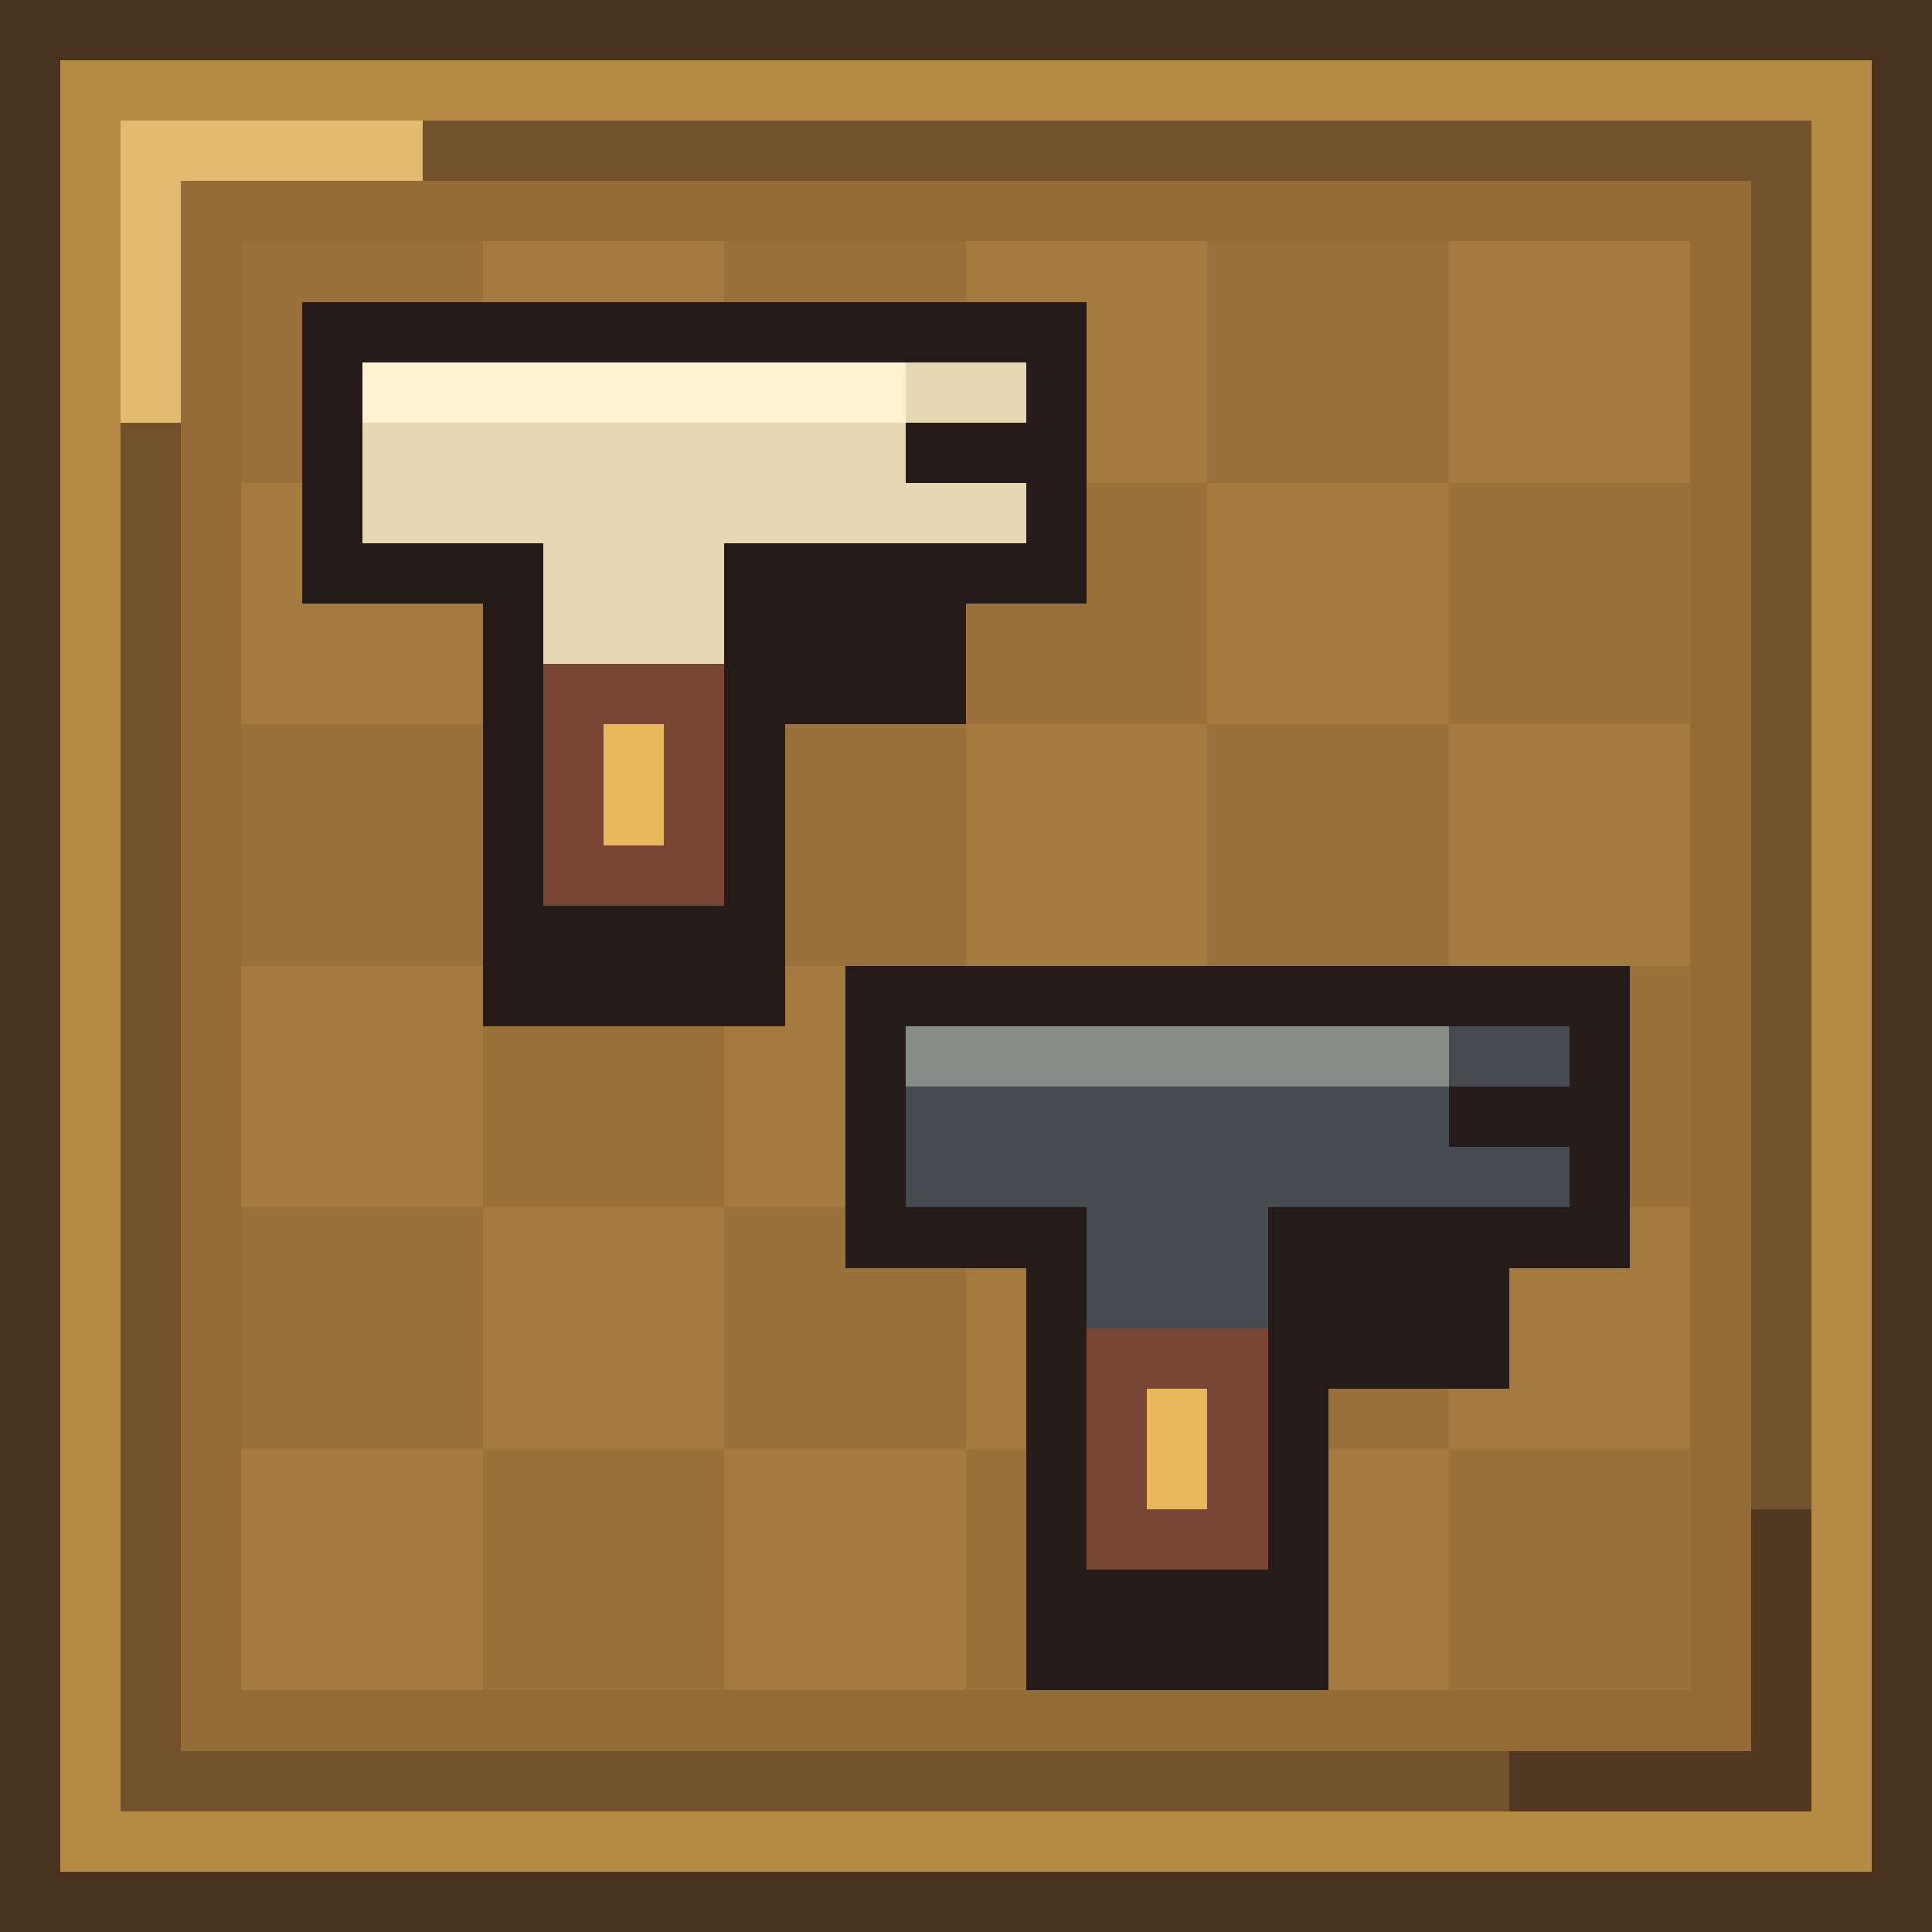
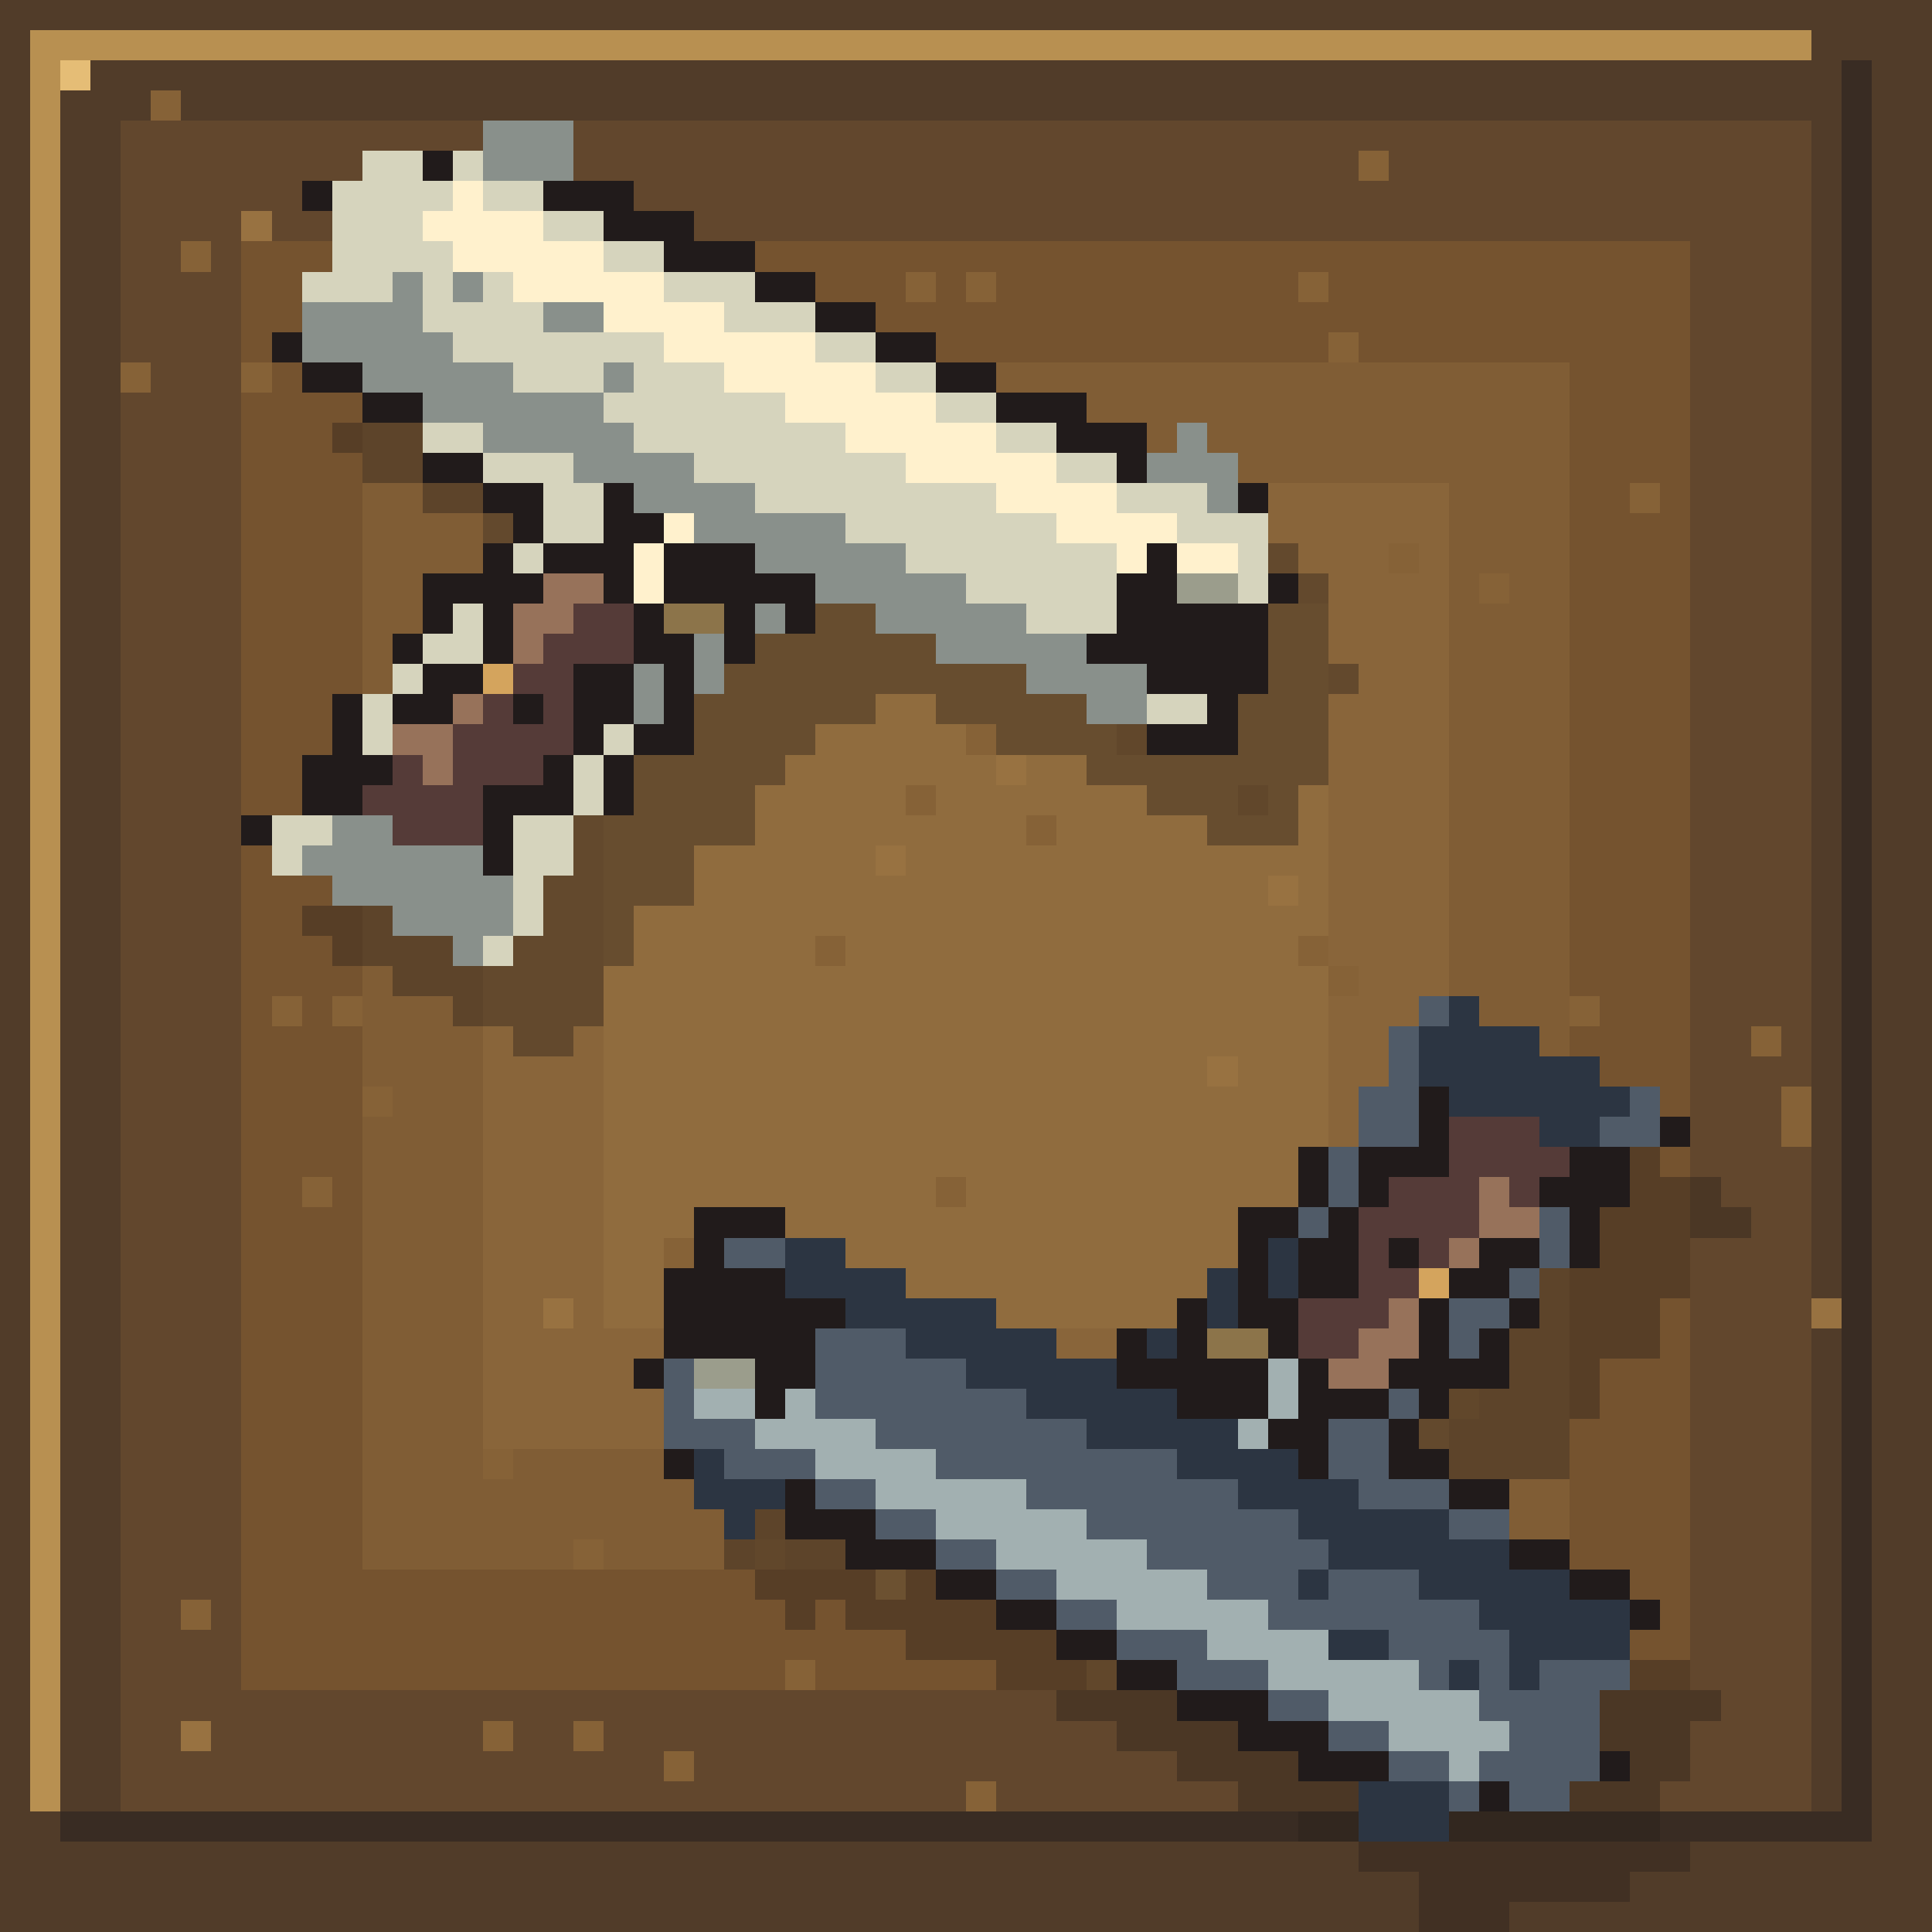
- <svg xmlns="http://www.w3.org/2000/svg" viewBox="0 0 32 32" width="32" height="32" shape-rendering="crispEdges">
-   <rect x="0" y="0" width="32" height="32" fill="#49321e" />
-   <rect x="1" y="1" width="30" height="30" fill="#b58a45" />
-   <rect x="2" y="2" width="28" height="28" fill="#73512c" />
-   <rect x="3" y="3" width="26" height="26" fill="#956b36" />
-   <rect x="4" y="4" width="24" height="24" fill="#a57a40" />
-   <rect x="4" y="4" width="4" height="4" fill="#9a713b" />
-   <rect x="12" y="4" width="4" height="4" fill="#9a713b" />
-   <rect x="20" y="4" width="4" height="4" fill="#9a713b" />
-   <rect x="8" y="8" width="4" height="4" fill="#9a713b" />
-   <rect x="16" y="8" width="4" height="4" fill="#9a713b" />
-   <rect x="24" y="8" width="4" height="4" fill="#9a713b" />
-   <rect x="4" y="12" width="4" height="4" fill="#9a713b" />
-   <rect x="12" y="12" width="4" height="4" fill="#9a713b" />
-   <rect x="20" y="12" width="4" height="4" fill="#9a713b" />
-   <rect x="8" y="16" width="4" height="4" fill="#9a713b" />
-   <rect x="16" y="16" width="4" height="4" fill="#9a713b" />
-   <rect x="24" y="16" width="4" height="4" fill="#9a713b" />
-   <rect x="4" y="20" width="4" height="4" fill="#9a713b" />
-   <rect x="12" y="20" width="4" height="4" fill="#9a713b" />
-   <rect x="20" y="20" width="4" height="4" fill="#9a713b" />
-   <rect x="8" y="24" width="4" height="4" fill="#9a713b" />
-   <rect x="16" y="24" width="4" height="4" fill="#9a713b" />
-   <rect x="24" y="24" width="4" height="4" fill="#9a713b" />
-   <rect x="2" y="2" width="5" height="1" fill="#e2ba70" />
-   <rect x="2" y="2" width="1" height="5" fill="#e2ba70" />
-   <rect x="25" y="29" width="5" height="1" fill="#513822" />
-   <rect x="29" y="25" width="1" height="5" fill="#513822" />
-   <rect x="5" y="5" width="13" height="5" fill="#251b18" />
-   <rect x="8" y="9" width="5" height="8" fill="#251b18" />
-   <rect x="13" y="9" width="3" height="3" fill="#251b18" />
-   <rect x="6" y="6" width="11" height="3" fill="#e6d8b3" />
-   <rect x="9" y="9" width="3" height="6" fill="#e6d8b3" />
-   <rect x="6" y="6" width="9" height="1" fill="#fff3cf" />
-   <rect x="9" y="11" width="3" height="4" fill="#794535" />
-   <rect x="10" y="12" width="1" height="2" fill="#e9b85b" />
-   <rect x="15" y="7" width="2" height="1" fill="#251b18" />
-   <rect x="14" y="16" width="13" height="5" fill="#251b18" />
-   <rect x="17" y="20" width="5" height="8" fill="#251b18" />
-   <rect x="22" y="20" width="3" height="3" fill="#251b18" />
-   <rect x="15" y="17" width="11" height="3" fill="#454b4e" />
-   <rect x="18" y="20" width="3" height="6" fill="#454b4e" />
-   <rect x="15" y="17" width="9" height="1" fill="#858b87" />
-   <rect x="18" y="22" width="3" height="4" fill="#794535" />
-   <rect x="19" y="23" width="1" height="2" fill="#e9b85b" />
-   <rect x="24" y="18" width="2" height="1" fill="#251b18" />
+ <svg xmlns="http://www.w3.org/2000/svg" viewBox="0 0 64 64" width="64" height="64" shape-rendering="crispEdges">
+   <rect x="0" y="0" width="64" height="1" fill="#513c29" />
+   <rect x="0" y="1" width="1" height="59" fill="#513c29" />
+   <rect x="1" y="1" width="59" height="1" fill="#b89051" />
+   <rect x="60" y="1" width="4" height="1" fill="#513c29" />
+   <rect x="1" y="2" width="1" height="58" fill="#b89051" />
+   <rect x="2" y="2" width="1" height="1" fill="#e5bd76" />
+   <rect x="3" y="2" width="58" height="1" fill="#513c29" />
+   <rect x="61" y="2" width="1" height="58" fill="#392c23" />
+   <rect x="62" y="2" width="2" height="59" fill="#513c29" />
+   <rect x="2" y="3" width="3" height="1" fill="#513c29" />
+   <rect x="5" y="3" width="1" height="1" fill="#866237" />
+   <rect x="6" y="3" width="55" height="1" fill="#513c29" />
+   <rect x="2" y="4" width="2" height="56" fill="#513c29" />
+   <rect x="4" y="4" width="12" height="1" fill="#62472d" />
+   <rect x="16" y="4" width="3" height="2" fill="#89908b" />
+   <rect x="19" y="4" width="41" height="1" fill="#62472d" />
+   <rect x="60" y="4" width="1" height="39" fill="#513c29" />
+   <rect x="4" y="5" width="8" height="1" fill="#62472d" />
+   <rect x="12" y="5" width="2" height="1" fill="#d6d4bd" />
+   <rect x="14" y="5" width="1" height="1" fill="#211b1b" />
+   <rect x="15" y="5" width="1" height="1" fill="#d6d4bd" />
+   <rect x="19" y="5" width="26" height="1" fill="#62472d" />
+   <rect x="45" y="5" width="1" height="1" fill="#866237" />
+   <rect x="46" y="5" width="14" height="1" fill="#62472d" />
+   <rect x="4" y="6" width="6" height="1" fill="#62472d" />
+   <rect x="10" y="6" width="1" height="1" fill="#211b1b" />
+   <rect x="11" y="6" width="4" height="1" fill="#d6d4bd" />
+   <rect x="15" y="6" width="1" height="1" fill="#fff1cd" />
+   <rect x="16" y="6" width="2" height="1" fill="#d6d4bd" />
+   <rect x="18" y="6" width="3" height="1" fill="#211b1b" />
+   <rect x="21" y="6" width="39" height="1" fill="#62472d" />
+   <rect x="4" y="7" width="4" height="1" fill="#62472d" />
+   <rect x="8" y="7" width="1" height="1" fill="#987241" />
+   <rect x="9" y="7" width="2" height="1" fill="#62472d" />
+   <rect x="11" y="7" width="3" height="1" fill="#d6d4bd" />
+   <rect x="14" y="7" width="4" height="1" fill="#fff1cd" />
+   <rect x="18" y="7" width="2" height="1" fill="#d6d4bd" />
+   <rect x="20" y="7" width="3" height="1" fill="#211b1b" />
+   <rect x="23" y="7" width="37" height="1" fill="#62472d" />
+   <rect x="4" y="8" width="2" height="1" fill="#62472d" />
+   <rect x="6" y="8" width="1" height="1" fill="#866237" />
+   <rect x="7" y="8" width="1" height="1" fill="#62472d" />
+   <rect x="8" y="8" width="3" height="1" fill="#75532f" />
+   <rect x="11" y="8" width="4" height="1" fill="#d6d4bd" />
+   <rect x="15" y="8" width="5" height="1" fill="#fff1cd" />
+   <rect x="20" y="8" width="2" height="1" fill="#d6d4bd" />
+   <rect x="22" y="8" width="3" height="1" fill="#211b1b" />
+   <rect x="25" y="8" width="31" height="1" fill="#75532f" />
+   <rect x="56" y="8" width="4" height="26" fill="#62472d" />
+   <rect x="4" y="9" width="4" height="3" fill="#62472d" />
+   <rect x="8" y="9" width="2" height="2" fill="#75532f" />
+   <rect x="10" y="9" width="3" height="1" fill="#d6d4bd" />
+   <rect x="13" y="9" width="1" height="1" fill="#89908b" />
+   <rect x="14" y="9" width="1" height="1" fill="#d6d4bd" />
+   <rect x="15" y="9" width="1" height="1" fill="#89908b" />
+   <rect x="16" y="9" width="1" height="1" fill="#d6d4bd" />
+   <rect x="17" y="9" width="5" height="1" fill="#fff1cd" />
+   <rect x="22" y="9" width="3" height="1" fill="#d6d4bd" />
+   <rect x="25" y="9" width="2" height="1" fill="#211b1b" />
+   <rect x="27" y="9" width="3" height="1" fill="#75532f" />
+   <rect x="30" y="9" width="1" height="1" fill="#866237" />
+   <rect x="31" y="9" width="1" height="1" fill="#75532f" />
+   <rect x="32" y="9" width="1" height="1" fill="#866237" />
+   <rect x="33" y="9" width="10" height="1" fill="#75532f" />
+   <rect x="43" y="9" width="1" height="1" fill="#866237" />
+   <rect x="44" y="9" width="12" height="1" fill="#75532f" />
+   <rect x="10" y="10" width="4" height="1" fill="#89908b" />
+   <rect x="14" y="10" width="4" height="1" fill="#d6d4bd" />
+   <rect x="18" y="10" width="2" height="1" fill="#89908b" />
+   <rect x="20" y="10" width="4" height="1" fill="#fff1cd" />
+   <rect x="24" y="10" width="3" height="1" fill="#d6d4bd" />
+   <rect x="27" y="10" width="2" height="1" fill="#211b1b" />
+   <rect x="29" y="10" width="27" height="1" fill="#75532f" />
+   <rect x="8" y="11" width="1" height="1" fill="#75532f" />
+   <rect x="9" y="11" width="1" height="1" fill="#211b1b" />
+   <rect x="10" y="11" width="5" height="1" fill="#89908b" />
+   <rect x="15" y="11" width="7" height="1" fill="#d6d4bd" />
+   <rect x="22" y="11" width="5" height="1" fill="#fff1cd" />
+   <rect x="27" y="11" width="2" height="1" fill="#d6d4bd" />
+   <rect x="29" y="11" width="2" height="1" fill="#211b1b" />
+   <rect x="31" y="11" width="13" height="1" fill="#75532f" />
+   <rect x="44" y="11" width="1" height="1" fill="#866237" />
+   <rect x="45" y="11" width="11" height="1" fill="#75532f" />
+   <rect x="4" y="12" width="1" height="1" fill="#866237" />
+   <rect x="5" y="12" width="3" height="1" fill="#62472d" />
+   <rect x="8" y="12" width="1" height="1" fill="#866237" />
+   <rect x="9" y="12" width="1" height="1" fill="#75532f" />
+   <rect x="10" y="12" width="2" height="1" fill="#211b1b" />
+   <rect x="12" y="12" width="5" height="1" fill="#89908b" />
+   <rect x="17" y="12" width="3" height="1" fill="#d6d4bd" />
+   <rect x="20" y="12" width="1" height="1" fill="#89908b" />
+   <rect x="21" y="12" width="3" height="1" fill="#d6d4bd" />
+   <rect x="24" y="12" width="5" height="1" fill="#fff1cd" />
+   <rect x="29" y="12" width="2" height="1" fill="#d6d4bd" />
+   <rect x="31" y="12" width="2" height="1" fill="#211b1b" />
+   <rect x="33" y="12" width="19" height="1" fill="#805d35" />
+   <rect x="52" y="12" width="4" height="4" fill="#75532f" />
+   <rect x="4" y="13" width="4" height="40" fill="#62472d" />
+   <rect x="8" y="13" width="4" height="1" fill="#75532f" />
+   <rect x="12" y="13" width="2" height="1" fill="#211b1b" />
+   <rect x="14" y="13" width="6" height="1" fill="#89908b" />
+   <rect x="20" y="13" width="6" height="1" fill="#d6d4bd" />
+   <rect x="26" y="13" width="5" height="1" fill="#fff1cd" />
+   <rect x="31" y="13" width="2" height="1" fill="#d6d4bd" />
+   <rect x="33" y="13" width="3" height="1" fill="#211b1b" />
+   <rect x="36" y="13" width="16" height="1" fill="#805d35" />
+   <rect x="8" y="14" width="3" height="1" fill="#75532f" />
+   <rect x="11" y="14" width="1" height="1" fill="#573e26" />
+   <rect x="12" y="14" width="2" height="2" fill="#5d442a" />
+   <rect x="14" y="14" width="2" height="1" fill="#d6d4bd" />
+   <rect x="16" y="14" width="5" height="1" fill="#89908b" />
+   <rect x="21" y="14" width="7" height="1" fill="#d6d4bd" />
+   <rect x="28" y="14" width="5" height="1" fill="#fff1cd" />
+   <rect x="33" y="14" width="2" height="1" fill="#d6d4bd" />
+   <rect x="35" y="14" width="3" height="1" fill="#211b1b" />
+   <rect x="38" y="14" width="1" height="1" fill="#805d35" />
+   <rect x="39" y="14" width="1" height="1" fill="#89908b" />
+   <rect x="40" y="14" width="12" height="1" fill="#805d35" />
+   <rect x="8" y="15" width="4" height="8" fill="#75532f" />
+   <rect x="14" y="15" width="2" height="1" fill="#211b1b" />
+   <rect x="16" y="15" width="3" height="1" fill="#d6d4bd" />
+   <rect x="19" y="15" width="4" height="1" fill="#89908b" />
+   <rect x="23" y="15" width="7" height="1" fill="#d6d4bd" />
+   <rect x="30" y="15" width="5" height="1" fill="#fff1cd" />
+   <rect x="35" y="15" width="2" height="1" fill="#d6d4bd" />
+   <rect x="37" y="15" width="1" height="1" fill="#211b1b" />
+   <rect x="38" y="15" width="3" height="1" fill="#89908b" />
+   <rect x="41" y="15" width="11" height="1" fill="#805d35" />
+   <rect x="12" y="16" width="2" height="1" fill="#805d35" />
+   <rect x="14" y="16" width="2" height="1" fill="#5d442a" />
+   <rect x="16" y="16" width="2" height="1" fill="#211b1b" />
+   <rect x="18" y="16" width="2" height="2" fill="#d6d4bd" />
+   <rect x="20" y="16" width="1" height="1" fill="#211b1b" />
+   <rect x="21" y="16" width="4" height="1" fill="#89908b" />
+   <rect x="25" y="16" width="8" height="1" fill="#d6d4bd" />
+   <rect x="33" y="16" width="4" height="1" fill="#fff1cd" />
+   <rect x="37" y="16" width="3" height="1" fill="#d6d4bd" />
+   <rect x="40" y="16" width="1" height="1" fill="#89908b" />
+   <rect x="41" y="16" width="1" height="1" fill="#211b1b" />
+   <rect x="42" y="16" width="6" height="2" fill="#89653a" />
+   <rect x="48" y="16" width="4" height="3" fill="#805d35" />
+   <rect x="52" y="16" width="2" height="1" fill="#75532f" />
+   <rect x="54" y="16" width="1" height="1" fill="#866237" />
+   <rect x="55" y="16" width="1" height="1" fill="#75532f" />
+   <rect x="12" y="17" width="4" height="2" fill="#805d35" />
+   <rect x="16" y="17" width="1" height="1" fill="#63492d" />
+   <rect x="17" y="17" width="1" height="1" fill="#211b1b" />
+   <rect x="20" y="17" width="2" height="1" fill="#211b1b" />
+   <rect x="22" y="17" width="1" height="1" fill="#fff1cd" />
+   <rect x="23" y="17" width="5" height="1" fill="#89908b" />
+   <rect x="28" y="17" width="7" height="1" fill="#d6d4bd" />
+   <rect x="35" y="17" width="4" height="1" fill="#fff1cd" />
+   <rect x="39" y="17" width="3" height="1" fill="#d6d4bd" />
+   <rect x="52" y="17" width="4" height="16" fill="#75532f" />
+   <rect x="16" y="18" width="1" height="1" fill="#211b1b" />
+   <rect x="17" y="18" width="1" height="1" fill="#d6d4bd" />
+   <rect x="18" y="18" width="3" height="1" fill="#211b1b" />
+   <rect x="21" y="18" width="1" height="2" fill="#fff1cd" />
+   <rect x="22" y="18" width="3" height="1" fill="#211b1b" />
+   <rect x="25" y="18" width="5" height="1" fill="#89908b" />
+   <rect x="30" y="18" width="7" height="1" fill="#d6d4bd" />
+   <rect x="37" y="18" width="1" height="1" fill="#fff1cd" />
+   <rect x="38" y="18" width="1" height="1" fill="#211b1b" />
+   <rect x="39" y="18" width="2" height="1" fill="#fff1cd" />
+   <rect x="41" y="18" width="1" height="2" fill="#d6d4bd" />
+   <rect x="42" y="18" width="1" height="1" fill="#63492d" />
+   <rect x="43" y="18" width="3" height="1" fill="#89653a" />
+   <rect x="46" y="18" width="1" height="1" fill="#866237" />
+   <rect x="47" y="18" width="1" height="1" fill="#89653a" />
+   <rect x="12" y="19" width="2" height="2" fill="#805d35" />
+   <rect x="14" y="19" width="4" height="1" fill="#211b1b" />
+   <rect x="18" y="19" width="2" height="1" fill="#97725a" />
+   <rect x="20" y="19" width="1" height="1" fill="#211b1b" />
+   <rect x="22" y="19" width="5" height="1" fill="#211b1b" />
+   <rect x="27" y="19" width="5" height="1" fill="#89908b" />
+   <rect x="32" y="19" width="5" height="1" fill="#d6d4bd" />
+   <rect x="37" y="19" width="2" height="1" fill="#211b1b" />
+   <rect x="39" y="19" width="2" height="1" fill="#9b9d8c" />
+   <rect x="42" y="19" width="1" height="1" fill="#211b1b" />
+   <rect x="43" y="19" width="1" height="1" fill="#63492d" />
+   <rect x="44" y="19" width="4" height="3" fill="#89653a" />
+   <rect x="48" y="19" width="1" height="1" fill="#805d35" />
+   <rect x="49" y="19" width="1" height="1" fill="#866237" />
+   <rect x="50" y="19" width="2" height="1" fill="#805d35" />
+   <rect x="14" y="20" width="1" height="1" fill="#211b1b" />
+   <rect x="15" y="20" width="1" height="1" fill="#d6d4bd" />
+   <rect x="16" y="20" width="1" height="2" fill="#211b1b" />
+   <rect x="17" y="20" width="2" height="1" fill="#97725a" />
+   <rect x="19" y="20" width="2" height="1" fill="#553b38" />
+   <rect x="21" y="20" width="1" height="1" fill="#211b1b" />
+   <rect x="22" y="20" width="2" height="1" fill="#8c744a" />
+   <rect x="24" y="20" width="1" height="2" fill="#211b1b" />
+   <rect x="25" y="20" width="1" height="1" fill="#89908b" />
+   <rect x="26" y="20" width="1" height="1" fill="#211b1b" />
+   <rect x="27" y="20" width="2" height="1" fill="#674d2f" />
+   <rect x="29" y="20" width="5" height="1" fill="#89908b" />
+   <rect x="34" y="20" width="3" height="1" fill="#d6d4bd" />
+   <rect x="37" y="20" width="5" height="1" fill="#211b1b" />
+   <rect x="42" y="20" width="2" height="3" fill="#674d2f" />
+   <rect x="48" y="20" width="4" height="13" fill="#805d35" />
+   <rect x="12" y="21" width="1" height="2" fill="#805d35" />
+   <rect x="13" y="21" width="1" height="1" fill="#211b1b" />
+   <rect x="14" y="21" width="2" height="1" fill="#d6d4bd" />
+   <rect x="17" y="21" width="1" height="1" fill="#97725a" />
+   <rect x="18" y="21" width="3" height="1" fill="#553b38" />
+   <rect x="21" y="21" width="2" height="1" fill="#211b1b" />
+   <rect x="23" y="21" width="1" height="2" fill="#89908b" />
+   <rect x="25" y="21" width="6" height="1" fill="#674d2f" />
+   <rect x="31" y="21" width="5" height="1" fill="#89908b" />
+   <rect x="36" y="21" width="6" height="1" fill="#211b1b" />
+   <rect x="13" y="22" width="1" height="1" fill="#d6d4bd" />
+   <rect x="14" y="22" width="2" height="1" fill="#211b1b" />
+   <rect x="16" y="22" width="1" height="1" fill="#d4a45d" />
+   <rect x="17" y="22" width="2" height="1" fill="#553b38" />
+   <rect x="19" y="22" width="2" height="2" fill="#211b1b" />
+   <rect x="21" y="22" width="1" height="2" fill="#89908b" />
+   <rect x="22" y="22" width="1" height="2" fill="#211b1b" />
+   <rect x="24" y="22" width="10" height="1" fill="#674d2f" />
+   <rect x="34" y="22" width="4" height="1" fill="#89908b" />
+   <rect x="38" y="22" width="4" height="1" fill="#211b1b" />
+   <rect x="44" y="22" width="1" height="1" fill="#63492d" />
+   <rect x="45" y="22" width="3" height="1" fill="#89653a" />
+   <rect x="8" y="23" width="3" height="2" fill="#75532f" />
+   <rect x="11" y="23" width="1" height="2" fill="#211b1b" />
+   <rect x="12" y="23" width="1" height="2" fill="#d6d4bd" />
+   <rect x="13" y="23" width="2" height="1" fill="#211b1b" />
+   <rect x="15" y="23" width="1" height="1" fill="#97725a" />
+   <rect x="16" y="23" width="1" height="1" fill="#553b38" />
+   <rect x="17" y="23" width="1" height="1" fill="#211b1b" />
+   <rect x="18" y="23" width="1" height="1" fill="#553b38" />
+   <rect x="23" y="23" width="6" height="1" fill="#674d2f" />
+   <rect x="29" y="23" width="2" height="1" fill="#906c3e" />
+   <rect x="31" y="23" width="5" height="1" fill="#674d2f" />
+   <rect x="36" y="23" width="2" height="1" fill="#89908b" />
+   <rect x="38" y="23" width="2" height="1" fill="#d6d4bd" />
+   <rect x="40" y="23" width="1" height="1" fill="#211b1b" />
+   <rect x="41" y="23" width="3" height="2" fill="#674d2f" />
+   <rect x="44" y="23" width="4" height="9" fill="#89653a" />
+   <rect x="13" y="24" width="2" height="1" fill="#97725a" />
+   <rect x="15" y="24" width="4" height="1" fill="#553b38" />
+   <rect x="19" y="24" width="1" height="1" fill="#211b1b" />
+   <rect x="20" y="24" width="1" height="1" fill="#d6d4bd" />
+   <rect x="21" y="24" width="2" height="1" fill="#211b1b" />
+   <rect x="23" y="24" width="4" height="1" fill="#674d2f" />
+   <rect x="27" y="24" width="5" height="1" fill="#906c3e" />
+   <rect x="32" y="24" width="1" height="1" fill="#866237" />
+   <rect x="33" y="24" width="4" height="1" fill="#674d2f" />
+   <rect x="37" y="24" width="1" height="1" fill="#61472b" />
+   <rect x="38" y="24" width="3" height="1" fill="#211b1b" />
+   <rect x="8" y="25" width="2" height="2" fill="#75532f" />
+   <rect x="10" y="25" width="3" height="1" fill="#211b1b" />
+   <rect x="13" y="25" width="1" height="1" fill="#553b38" />
+   <rect x="14" y="25" width="1" height="1" fill="#97725a" />
+   <rect x="15" y="25" width="3" height="1" fill="#553b38" />
+   <rect x="18" y="25" width="1" height="1" fill="#211b1b" />
+   <rect x="19" y="25" width="1" height="2" fill="#d6d4bd" />
+   <rect x="20" y="25" width="1" height="2" fill="#211b1b" />
+   <rect x="21" y="25" width="5" height="1" fill="#674d2f" />
+   <rect x="26" y="25" width="7" height="1" fill="#906c3e" />
+   <rect x="33" y="25" width="1" height="1" fill="#987241" />
+   <rect x="34" y="25" width="2" height="1" fill="#906c3e" />
+   <rect x="36" y="25" width="8" height="1" fill="#674d2f" />
+   <rect x="10" y="26" width="2" height="1" fill="#211b1b" />
+   <rect x="12" y="26" width="4" height="1" fill="#553b38" />
+   <rect x="16" y="26" width="3" height="1" fill="#211b1b" />
+   <rect x="21" y="26" width="4" height="1" fill="#674d2f" />
+   <rect x="25" y="26" width="5" height="1" fill="#906c3e" />
+   <rect x="30" y="26" width="1" height="1" fill="#866237" />
+   <rect x="31" y="26" width="7" height="1" fill="#906c3e" />
+   <rect x="38" y="26" width="3" height="1" fill="#674d2f" />
+   <rect x="41" y="26" width="1" height="1" fill="#61472b" />
+   <rect x="42" y="26" width="1" height="1" fill="#674d2f" />
+   <rect x="43" y="26" width="1" height="2" fill="#906c3e" />
+   <rect x="8" y="27" width="1" height="1" fill="#211b1b" />
+   <rect x="9" y="27" width="2" height="1" fill="#d6d4bd" />
+   <rect x="11" y="27" width="2" height="1" fill="#89908b" />
+   <rect x="13" y="27" width="3" height="1" fill="#553b38" />
+   <rect x="16" y="27" width="1" height="2" fill="#211b1b" />
+   <rect x="17" y="27" width="2" height="2" fill="#d6d4bd" />
+   <rect x="19" y="27" width="1" height="2" fill="#63492d" />
+   <rect x="20" y="27" width="5" height="1" fill="#674d2f" />
+   <rect x="25" y="27" width="9" height="1" fill="#906c3e" />
+   <rect x="34" y="27" width="1" height="1" fill="#866237" />
+   <rect x="35" y="27" width="5" height="1" fill="#906c3e" />
+   <rect x="40" y="27" width="3" height="1" fill="#674d2f" />
+   <rect x="8" y="28" width="1" height="1" fill="#75532f" />
+   <rect x="9" y="28" width="1" height="1" fill="#d6d4bd" />
+   <rect x="10" y="28" width="6" height="1" fill="#89908b" />
+   <rect x="20" y="28" width="3" height="2" fill="#674d2f" />
+   <rect x="23" y="28" width="6" height="1" fill="#906c3e" />
+   <rect x="29" y="28" width="1" height="1" fill="#987241" />
+   <rect x="30" y="28" width="14" height="1" fill="#906c3e" />
+   <rect x="8" y="29" width="3" height="1" fill="#75532f" />
+   <rect x="11" y="29" width="6" height="1" fill="#89908b" />
+   <rect x="17" y="29" width="1" height="2" fill="#d6d4bd" />
+   <rect x="18" y="29" width="2" height="2" fill="#63492d" />
+   <rect x="23" y="29" width="19" height="1" fill="#906c3e" />
+   <rect x="42" y="29" width="1" height="1" fill="#987241" />
+   <rect x="43" y="29" width="1" height="1" fill="#906c3e" />
+   <rect x="8" y="30" width="2" height="1" fill="#75532f" />
+   <rect x="10" y="30" width="2" height="1" fill="#573e26" />
+   <rect x="12" y="30" width="1" height="1" fill="#5d442a" />
+   <rect x="13" y="30" width="4" height="1" fill="#89908b" />
+   <rect x="20" y="30" width="1" height="2" fill="#674d2f" />
+   <rect x="21" y="30" width="23" height="1" fill="#906c3e" />
+   <rect x="8" y="31" width="3" height="1" fill="#75532f" />
+   <rect x="11" y="31" width="1" height="1" fill="#573e26" />
+   <rect x="12" y="31" width="3" height="1" fill="#5d442a" />
+   <rect x="15" y="31" width="1" height="1" fill="#89908b" />
+   <rect x="16" y="31" width="1" height="1" fill="#d6d4bd" />
+   <rect x="17" y="31" width="3" height="1" fill="#63492d" />
+   <rect x="21" y="31" width="6" height="1" fill="#906c3e" />
+   <rect x="27" y="31" width="1" height="1" fill="#866237" />
+   <rect x="28" y="31" width="15" height="1" fill="#906c3e" />
+   <rect x="43" y="31" width="1" height="1" fill="#866237" />
+   <rect x="8" y="32" width="4" height="1" fill="#75532f" />
+   <rect x="12" y="32" width="1" height="1" fill="#805d35" />
+   <rect x="13" y="32" width="3" height="1" fill="#5d442a" />
+   <rect x="16" y="32" width="4" height="2" fill="#63492d" />
+   <rect x="20" y="32" width="24" height="3" fill="#906c3e" />
+   <rect x="44" y="32" width="1" height="1" fill="#866237" />
+   <rect x="45" y="32" width="3" height="1" fill="#89653a" />
+   <rect x="8" y="33" width="1" height="1" fill="#75532f" />
+   <rect x="9" y="33" width="1" height="1" fill="#866237" />
+   <rect x="10" y="33" width="1" height="1" fill="#75532f" />
+   <rect x="11" y="33" width="1" height="1" fill="#866237" />
+   <rect x="12" y="33" width="3" height="1" fill="#805d35" />
+   <rect x="15" y="33" width="1" height="1" fill="#5d442a" />
+   <rect x="44" y="33" width="3" height="1" fill="#89653a" />
+   <rect x="47" y="33" width="1" height="1" fill="#505b68" />
+   <rect x="48" y="33" width="1" height="1" fill="#2c3542" />
+   <rect x="49" y="33" width="3" height="1" fill="#805d35" />
+   <rect x="52" y="33" width="1" height="1" fill="#866237" />
+   <rect x="53" y="33" width="3" height="1" fill="#75532f" />
+   <rect x="8" y="34" width="4" height="5" fill="#75532f" />
+   <rect x="12" y="34" width="4" height="2" fill="#805d35" />
+   <rect x="16" y="34" width="1" height="1" fill="#89653a" />
+   <rect x="17" y="34" width="2" height="1" fill="#63492d" />
+   <rect x="19" y="34" width="1" height="1" fill="#89653a" />
+   <rect x="44" y="34" width="2" height="2" fill="#89653a" />
+   <rect x="46" y="34" width="1" height="2" fill="#505b68" />
+   <rect x="47" y="34" width="4" height="1" fill="#2c3542" />
+   <rect x="51" y="34" width="1" height="1" fill="#805d35" />
+   <rect x="52" y="34" width="4" height="1" fill="#75532f" />
+   <rect x="56" y="34" width="2" height="1" fill="#62472d" />
+   <rect x="58" y="34" width="1" height="1" fill="#866237" />
+   <rect x="59" y="34" width="1" height="1" fill="#62472d" />
+   <rect x="16" y="35" width="4" height="8" fill="#89653a" />
+   <rect x="20" y="35" width="20" height="1" fill="#906c3e" />
+   <rect x="40" y="35" width="1" height="1" fill="#987241" />
+   <rect x="41" y="35" width="3" height="1" fill="#906c3e" />
+   <rect x="47" y="35" width="6" height="1" fill="#2c3542" />
+   <rect x="53" y="35" width="3" height="1" fill="#75532f" />
+   <rect x="56" y="35" width="4" height="1" fill="#62472d" />
+   <rect x="12" y="36" width="1" height="1" fill="#866237" />
+   <rect x="13" y="36" width="3" height="1" fill="#805d35" />
+   <rect x="20" y="36" width="24" height="2" fill="#906c3e" />
+   <rect x="44" y="36" width="1" height="2" fill="#89653a" />
+   <rect x="45" y="36" width="2" height="2" fill="#505b68" />
+   <rect x="47" y="36" width="1" height="2" fill="#211b1b" />
+   <rect x="48" y="36" width="6" height="1" fill="#2c3542" />
+   <rect x="54" y="36" width="1" height="1" fill="#505b68" />
+   <rect x="55" y="36" width="1" height="1" fill="#75532f" />
+   <rect x="56" y="36" width="3" height="2" fill="#62472d" />
+   <rect x="59" y="36" width="1" height="2" fill="#866237" />
+   <rect x="12" y="37" width="4" height="12" fill="#805d35" />
+   <rect x="48" y="37" width="3" height="1" fill="#553b38" />
+   <rect x="51" y="37" width="2" height="1" fill="#2c3542" />
+   <rect x="53" y="37" width="2" height="1" fill="#505b68" />
+   <rect x="55" y="37" width="1" height="1" fill="#211b1b" />
+   <rect x="20" y="38" width="23" height="1" fill="#906c3e" />
+   <rect x="43" y="38" width="1" height="2" fill="#211b1b" />
+   <rect x="44" y="38" width="1" height="2" fill="#505b68" />
+   <rect x="45" y="38" width="3" height="1" fill="#211b1b" />
+   <rect x="48" y="38" width="4" height="1" fill="#553b38" />
+   <rect x="52" y="38" width="2" height="1" fill="#211b1b" />
+   <rect x="54" y="38" width="1" height="1" fill="#573e26" />
+   <rect x="55" y="38" width="1" height="1" fill="#75532f" />
+   <rect x="56" y="38" width="4" height="1" fill="#62472d" />
+   <rect x="8" y="39" width="2" height="1" fill="#75532f" />
+   <rect x="10" y="39" width="1" height="1" fill="#866237" />
+   <rect x="11" y="39" width="1" height="1" fill="#75532f" />
+   <rect x="20" y="39" width="11" height="1" fill="#906c3e" />
+   <rect x="31" y="39" width="1" height="1" fill="#866237" />
+   <rect x="32" y="39" width="11" height="1" fill="#906c3e" />
+   <rect x="45" y="39" width="1" height="1" fill="#211b1b" />
+   <rect x="46" y="39" width="3" height="1" fill="#553b38" />
+   <rect x="49" y="39" width="1" height="1" fill="#97725a" />
+   <rect x="50" y="39" width="1" height="1" fill="#553b38" />
+   <rect x="51" y="39" width="3" height="1" fill="#211b1b" />
+   <rect x="54" y="39" width="2" height="1" fill="#573e26" />
+   <rect x="56" y="39" width="1" height="1" fill="#4b3725" />
+   <rect x="57" y="39" width="3" height="1" fill="#62472d" />
+   <rect x="8" y="40" width="4" height="12" fill="#75532f" />
+   <rect x="20" y="40" width="3" height="1" fill="#906c3e" />
+   <rect x="23" y="40" width="3" height="1" fill="#211b1b" />
+   <rect x="26" y="40" width="15" height="1" fill="#906c3e" />
+   <rect x="41" y="40" width="2" height="1" fill="#211b1b" />
+   <rect x="43" y="40" width="1" height="1" fill="#505b68" />
+   <rect x="44" y="40" width="1" height="1" fill="#211b1b" />
+   <rect x="45" y="40" width="4" height="1" fill="#553b38" />
+   <rect x="49" y="40" width="2" height="1" fill="#97725a" />
+   <rect x="51" y="40" width="1" height="2" fill="#505b68" />
+   <rect x="52" y="40" width="1" height="2" fill="#211b1b" />
+   <rect x="53" y="40" width="3" height="2" fill="#573e26" />
+   <rect x="56" y="40" width="2" height="1" fill="#4b3725" />
+   <rect x="58" y="40" width="2" height="1" fill="#62472d" />
+   <rect x="20" y="41" width="2" height="3" fill="#906c3e" />
+   <rect x="22" y="41" width="1" height="1" fill="#866237" />
+   <rect x="23" y="41" width="1" height="1" fill="#211b1b" />
+   <rect x="24" y="41" width="2" height="1" fill="#505b68" />
+   <rect x="26" y="41" width="2" height="1" fill="#2c3542" />
+   <rect x="28" y="41" width="13" height="1" fill="#906c3e" />
+   <rect x="41" y="41" width="1" height="2" fill="#211b1b" />
+   <rect x="42" y="41" width="1" height="2" fill="#2c3542" />
+   <rect x="43" y="41" width="2" height="2" fill="#211b1b" />
+   <rect x="45" y="41" width="1" height="1" fill="#553b38" />
+   <rect x="46" y="41" width="1" height="1" fill="#211b1b" />
+   <rect x="47" y="41" width="1" height="1" fill="#553b38" />
+   <rect x="48" y="41" width="1" height="1" fill="#97725a" />
+   <rect x="49" y="41" width="2" height="1" fill="#211b1b" />
+   <rect x="56" y="41" width="4" height="15" fill="#62472d" />
+   <rect x="22" y="42" width="4" height="1" fill="#211b1b" />
+   <rect x="26" y="42" width="4" height="1" fill="#2c3542" />
+   <rect x="30" y="42" width="10" height="1" fill="#906c3e" />
+   <rect x="40" y="42" width="1" height="2" fill="#2c3542" />
+   <rect x="45" y="42" width="2" height="1" fill="#553b38" />
+   <rect x="47" y="42" width="1" height="1" fill="#d4a45d" />
+   <rect x="48" y="42" width="2" height="1" fill="#211b1b" />
+   <rect x="50" y="42" width="1" height="1" fill="#505b68" />
+   <rect x="51" y="42" width="1" height="2" fill="#5d442a" />
+   <rect x="52" y="42" width="4" height="1" fill="#573e26" />
+   <rect x="16" y="43" width="2" height="1" fill="#89653a" />
+   <rect x="18" y="43" width="1" height="1" fill="#987241" />
+   <rect x="19" y="43" width="1" height="1" fill="#89653a" />
+   <rect x="22" y="43" width="6" height="1" fill="#211b1b" />
+   <rect x="28" y="43" width="5" height="1" fill="#2c3542" />
+   <rect x="33" y="43" width="6" height="1" fill="#906c3e" />
+   <rect x="39" y="43" width="1" height="2" fill="#211b1b" />
+   <rect x="41" y="43" width="2" height="1" fill="#211b1b" />
+   <rect x="43" y="43" width="3" height="1" fill="#553b38" />
+   <rect x="46" y="43" width="1" height="1" fill="#97725a" />
+   <rect x="47" y="43" width="1" height="2" fill="#211b1b" />
+   <rect x="48" y="43" width="2" height="1" fill="#505b68" />
+   <rect x="50" y="43" width="1" height="1" fill="#211b1b" />
+   <rect x="52" y="43" width="3" height="2" fill="#573e26" />
+   <rect x="55" y="43" width="1" height="2" fill="#75532f" />
+   <rect x="60" y="43" width="1" height="1" fill="#987241" />
+   <rect x="16" y="44" width="6" height="1" fill="#89653a" />
+   <rect x="22" y="44" width="5" height="1" fill="#211b1b" />
+   <rect x="27" y="44" width="3" height="1" fill="#505b68" />
+   <rect x="30" y="44" width="5" height="1" fill="#2c3542" />
+   <rect x="35" y="44" width="2" height="1" fill="#89653a" />
+   <rect x="37" y="44" width="1" height="1" fill="#211b1b" />
+   <rect x="38" y="44" width="1" height="1" fill="#2c3542" />
+   <rect x="40" y="44" width="2" height="1" fill="#8c744a" />
+   <rect x="42" y="44" width="1" height="1" fill="#211b1b" />
+   <rect x="43" y="44" width="2" height="1" fill="#553b38" />
+   <rect x="45" y="44" width="2" height="1" fill="#97725a" />
+   <rect x="48" y="44" width="1" height="1" fill="#505b68" />
+   <rect x="49" y="44" width="1" height="1" fill="#211b1b" />
+   <rect x="50" y="44" width="2" height="2" fill="#5d442a" />
+   <rect x="60" y="44" width="1" height="16" fill="#513c29" />
+   <rect x="16" y="45" width="5" height="1" fill="#89653a" />
+   <rect x="21" y="45" width="1" height="1" fill="#211b1b" />
+   <rect x="22" y="45" width="1" height="2" fill="#505b68" />
+   <rect x="23" y="45" width="2" height="1" fill="#9b9d8c" />
+   <rect x="25" y="45" width="2" height="1" fill="#211b1b" />
+   <rect x="27" y="45" width="5" height="1" fill="#505b68" />
+   <rect x="32" y="45" width="5" height="1" fill="#2c3542" />
+   <rect x="37" y="45" width="5" height="1" fill="#211b1b" />
+   <rect x="42" y="45" width="1" height="2" fill="#a2b0b1" />
+   <rect x="43" y="45" width="1" height="1" fill="#211b1b" />
+   <rect x="44" y="45" width="2" height="1" fill="#97725a" />
+   <rect x="46" y="45" width="4" height="1" fill="#211b1b" />
+   <rect x="52" y="45" width="1" height="2" fill="#573e26" />
+   <rect x="53" y="45" width="3" height="2" fill="#75532f" />
+   <rect x="16" y="46" width="6" height="2" fill="#89653a" />
+   <rect x="23" y="46" width="2" height="1" fill="#a2b0b1" />
+   <rect x="25" y="46" width="1" height="1" fill="#211b1b" />
+   <rect x="26" y="46" width="1" height="1" fill="#a2b0b1" />
+   <rect x="27" y="46" width="7" height="1" fill="#505b68" />
+   <rect x="34" y="46" width="5" height="1" fill="#2c3542" />
+   <rect x="39" y="46" width="3" height="1" fill="#211b1b" />
+   <rect x="43" y="46" width="3" height="1" fill="#211b1b" />
+   <rect x="46" y="46" width="1" height="1" fill="#505b68" />
+   <rect x="47" y="46" width="1" height="1" fill="#211b1b" />
+   <rect x="48" y="46" width="1" height="1" fill="#61472b" />
+   <rect x="49" y="46" width="3" height="1" fill="#5d442a" />
+   <rect x="22" y="47" width="3" height="1" fill="#505b68" />
+   <rect x="25" y="47" width="4" height="1" fill="#a2b0b1" />
+   <rect x="29" y="47" width="7" height="1" fill="#505b68" />
+   <rect x="36" y="47" width="5" height="1" fill="#2c3542" />
+   <rect x="41" y="47" width="1" height="1" fill="#a2b0b1" />
+   <rect x="42" y="47" width="2" height="1" fill="#211b1b" />
+   <rect x="44" y="47" width="2" height="2" fill="#505b68" />
+   <rect x="46" y="47" width="1" height="1" fill="#211b1b" />
+   <rect x="47" y="47" width="1" height="1" fill="#63492d" />
+   <rect x="48" y="47" width="4" height="2" fill="#5d442a" />
+   <rect x="52" y="47" width="4" height="5" fill="#75532f" />
+   <rect x="16" y="48" width="1" height="1" fill="#866237" />
+   <rect x="17" y="48" width="5" height="1" fill="#805d35" />
+   <rect x="22" y="48" width="1" height="1" fill="#211b1b" />
+   <rect x="23" y="48" width="1" height="1" fill="#2c3542" />
+   <rect x="24" y="48" width="3" height="1" fill="#505b68" />
+   <rect x="27" y="48" width="4" height="1" fill="#a2b0b1" />
+   <rect x="31" y="48" width="8" height="1" fill="#505b68" />
+   <rect x="39" y="48" width="4" height="1" fill="#2c3542" />
+   <rect x="43" y="48" width="1" height="1" fill="#211b1b" />
+   <rect x="46" y="48" width="2" height="1" fill="#211b1b" />
+   <rect x="12" y="49" width="11" height="1" fill="#805d35" />
+   <rect x="23" y="49" width="3" height="1" fill="#2c3542" />
+   <rect x="26" y="49" width="1" height="1" fill="#211b1b" />
+   <rect x="27" y="49" width="2" height="1" fill="#505b68" />
+   <rect x="29" y="49" width="5" height="1" fill="#a2b0b1" />
+   <rect x="34" y="49" width="7" height="1" fill="#505b68" />
+   <rect x="41" y="49" width="4" height="1" fill="#2c3542" />
+   <rect x="45" y="49" width="3" height="1" fill="#505b68" />
+   <rect x="48" y="49" width="2" height="1" fill="#211b1b" />
+   <rect x="50" y="49" width="2" height="2" fill="#805d35" />
+   <rect x="12" y="50" width="12" height="1" fill="#805d35" />
+   <rect x="24" y="50" width="1" height="1" fill="#2c3542" />
+   <rect x="25" y="50" width="1" height="1" fill="#5d442a" />
+   <rect x="26" y="50" width="3" height="1" fill="#211b1b" />
+   <rect x="29" y="50" width="2" height="1" fill="#505b68" />
+   <rect x="31" y="50" width="5" height="1" fill="#a2b0b1" />
+   <rect x="36" y="50" width="7" height="1" fill="#505b68" />
+   <rect x="43" y="50" width="5" height="1" fill="#2c3542" />
+   <rect x="48" y="50" width="2" height="1" fill="#505b68" />
+   <rect x="12" y="51" width="7" height="1" fill="#805d35" />
+   <rect x="19" y="51" width="1" height="1" fill="#866237" />
+   <rect x="20" y="51" width="4" height="1" fill="#805d35" />
+   <rect x="24" y="51" width="1" height="1" fill="#5d442a" />
+   <rect x="25" y="51" width="1" height="1" fill="#61472b" />
+   <rect x="26" y="51" width="2" height="1" fill="#5d442a" />
+   <rect x="28" y="51" width="3" height="1" fill="#211b1b" />
+   <rect x="31" y="51" width="2" height="1" fill="#505b68" />
+   <rect x="33" y="51" width="5" height="1" fill="#a2b0b1" />
+   <rect x="38" y="51" width="6" height="1" fill="#505b68" />
+   <rect x="44" y="51" width="6" height="1" fill="#2c3542" />
+   <rect x="50" y="51" width="2" height="1" fill="#211b1b" />
+   <rect x="8" y="52" width="17" height="1" fill="#75532f" />
+   <rect x="25" y="52" width="4" height="1" fill="#573e26" />
+   <rect x="29" y="52" width="1" height="1" fill="#6c5131" />
+   <rect x="30" y="52" width="1" height="1" fill="#573e26" />
+   <rect x="31" y="52" width="2" height="1" fill="#211b1b" />
+   <rect x="33" y="52" width="2" height="1" fill="#505b68" />
+   <rect x="35" y="52" width="5" height="1" fill="#a2b0b1" />
+   <rect x="40" y="52" width="3" height="1" fill="#505b68" />
+   <rect x="43" y="52" width="1" height="1" fill="#2c3542" />
+   <rect x="44" y="52" width="3" height="1" fill="#505b68" />
+   <rect x="47" y="52" width="5" height="1" fill="#2c3542" />
+   <rect x="52" y="52" width="2" height="1" fill="#211b1b" />
+   <rect x="54" y="52" width="2" height="1" fill="#75532f" />
+   <rect x="4" y="53" width="2" height="1" fill="#62472d" />
+   <rect x="6" y="53" width="1" height="1" fill="#866237" />
+   <rect x="7" y="53" width="1" height="1" fill="#62472d" />
+   <rect x="8" y="53" width="18" height="1" fill="#75532f" />
+   <rect x="26" y="53" width="1" height="1" fill="#573e26" />
+   <rect x="27" y="53" width="1" height="1" fill="#75532f" />
+   <rect x="28" y="53" width="5" height="1" fill="#573e26" />
+   <rect x="33" y="53" width="2" height="1" fill="#211b1b" />
+   <rect x="35" y="53" width="2" height="1" fill="#505b68" />
+   <rect x="37" y="53" width="5" height="1" fill="#a2b0b1" />
+   <rect x="42" y="53" width="7" height="1" fill="#505b68" />
+   <rect x="49" y="53" width="5" height="1" fill="#2c3542" />
+   <rect x="54" y="53" width="1" height="1" fill="#211b1b" />
+   <rect x="55" y="53" width="1" height="1" fill="#75532f" />
+   <rect x="4" y="54" width="4" height="2" fill="#62472d" />
+   <rect x="8" y="54" width="22" height="1" fill="#75532f" />
+   <rect x="30" y="54" width="5" height="1" fill="#573e26" />
+   <rect x="35" y="54" width="2" height="1" fill="#211b1b" />
+   <rect x="37" y="54" width="3" height="1" fill="#505b68" />
+   <rect x="40" y="54" width="4" height="1" fill="#a2b0b1" />
+   <rect x="44" y="54" width="2" height="1" fill="#2c3542" />
+   <rect x="46" y="54" width="4" height="1" fill="#505b68" />
+   <rect x="50" y="54" width="4" height="1" fill="#2c3542" />
+   <rect x="54" y="54" width="2" height="1" fill="#75532f" />
+   <rect x="8" y="55" width="18" height="1" fill="#75532f" />
+   <rect x="26" y="55" width="1" height="1" fill="#866237" />
+   <rect x="27" y="55" width="6" height="1" fill="#75532f" />
+   <rect x="33" y="55" width="3" height="1" fill="#573e26" />
+   <rect x="36" y="55" width="1" height="1" fill="#61472b" />
+   <rect x="37" y="55" width="2" height="1" fill="#211b1b" />
+   <rect x="39" y="55" width="3" height="1" fill="#505b68" />
+   <rect x="42" y="55" width="5" height="1" fill="#a2b0b1" />
+   <rect x="47" y="55" width="1" height="1" fill="#505b68" />
+   <rect x="48" y="55" width="1" height="1" fill="#2c3542" />
+   <rect x="49" y="55" width="1" height="1" fill="#505b68" />
+   <rect x="50" y="55" width="1" height="1" fill="#2c3542" />
+   <rect x="51" y="55" width="3" height="1" fill="#505b68" />
+   <rect x="54" y="55" width="2" height="1" fill="#573e26" />
+   <rect x="4" y="56" width="31" height="1" fill="#62472d" />
+   <rect x="35" y="56" width="4" height="1" fill="#4b3725" />
+   <rect x="39" y="56" width="3" height="1" fill="#211b1b" />
+   <rect x="42" y="56" width="2" height="1" fill="#505b68" />
+   <rect x="44" y="56" width="5" height="1" fill="#a2b0b1" />
+   <rect x="49" y="56" width="4" height="1" fill="#505b68" />
+   <rect x="53" y="56" width="4" height="1" fill="#4b3725" />
+   <rect x="57" y="56" width="3" height="1" fill="#62472d" />
+   <rect x="4" y="57" width="2" height="1" fill="#62472d" />
+   <rect x="6" y="57" width="1" height="1" fill="#987241" />
+   <rect x="7" y="57" width="9" height="1" fill="#62472d" />
+   <rect x="16" y="57" width="1" height="1" fill="#866237" />
+   <rect x="17" y="57" width="2" height="1" fill="#62472d" />
+   <rect x="19" y="57" width="1" height="1" fill="#866237" />
+   <rect x="20" y="57" width="17" height="1" fill="#62472d" />
+   <rect x="37" y="57" width="4" height="1" fill="#4b3725" />
+   <rect x="41" y="57" width="3" height="1" fill="#211b1b" />
+   <rect x="44" y="57" width="2" height="1" fill="#505b68" />
+   <rect x="46" y="57" width="4" height="1" fill="#a2b0b1" />
+   <rect x="50" y="57" width="3" height="1" fill="#505b68" />
+   <rect x="53" y="57" width="3" height="1" fill="#4b3725" />
+   <rect x="56" y="57" width="4" height="2" fill="#62472d" />
+   <rect x="4" y="58" width="18" height="1" fill="#62472d" />
+   <rect x="22" y="58" width="1" height="1" fill="#866237" />
+   <rect x="23" y="58" width="16" height="1" fill="#62472d" />
+   <rect x="39" y="58" width="4" height="1" fill="#4b3725" />
+   <rect x="43" y="58" width="3" height="1" fill="#211b1b" />
+   <rect x="46" y="58" width="2" height="1" fill="#505b68" />
+   <rect x="48" y="58" width="1" height="1" fill="#a2b0b1" />
+   <rect x="49" y="58" width="4" height="1" fill="#505b68" />
+   <rect x="53" y="58" width="1" height="1" fill="#211b1b" />
+   <rect x="54" y="58" width="2" height="1" fill="#4b3725" />
+   <rect x="4" y="59" width="28" height="1" fill="#62472d" />
+   <rect x="32" y="59" width="1" height="1" fill="#866237" />
+   <rect x="33" y="59" width="8" height="1" fill="#62472d" />
+   <rect x="41" y="59" width="4" height="1" fill="#4b3725" />
+   <rect x="45" y="59" width="3" height="2" fill="#2c3542" />
+   <rect x="48" y="59" width="1" height="1" fill="#505b68" />
+   <rect x="49" y="59" width="1" height="1" fill="#211b1b" />
+   <rect x="50" y="59" width="2" height="1" fill="#505b68" />
+   <rect x="52" y="59" width="3" height="1" fill="#4b3725" />
+   <rect x="55" y="59" width="5" height="1" fill="#62472d" />
+   <rect x="0" y="60" width="2" height="1" fill="#513c29" />
+   <rect x="2" y="60" width="41" height="1" fill="#392c23" />
+   <rect x="43" y="60" width="2" height="1" fill="#32271f" />
+   <rect x="48" y="60" width="7" height="1" fill="#32271f" />
+   <rect x="55" y="60" width="7" height="1" fill="#392c23" />
+   <rect x="0" y="61" width="45" height="1" fill="#513c29" />
+   <rect x="45" y="61" width="11" height="1" fill="#413023" />
+   <rect x="56" y="61" width="8" height="1" fill="#513c29" />
+   <rect x="0" y="62" width="47" height="2" fill="#513c29" />
+   <rect x="47" y="62" width="7" height="1" fill="#413023" />
+   <rect x="54" y="62" width="10" height="1" fill="#513c29" />
+   <rect x="47" y="63" width="3" height="1" fill="#413023" />
+   <rect x="50" y="63" width="14" height="1" fill="#513c29" />
</svg>
